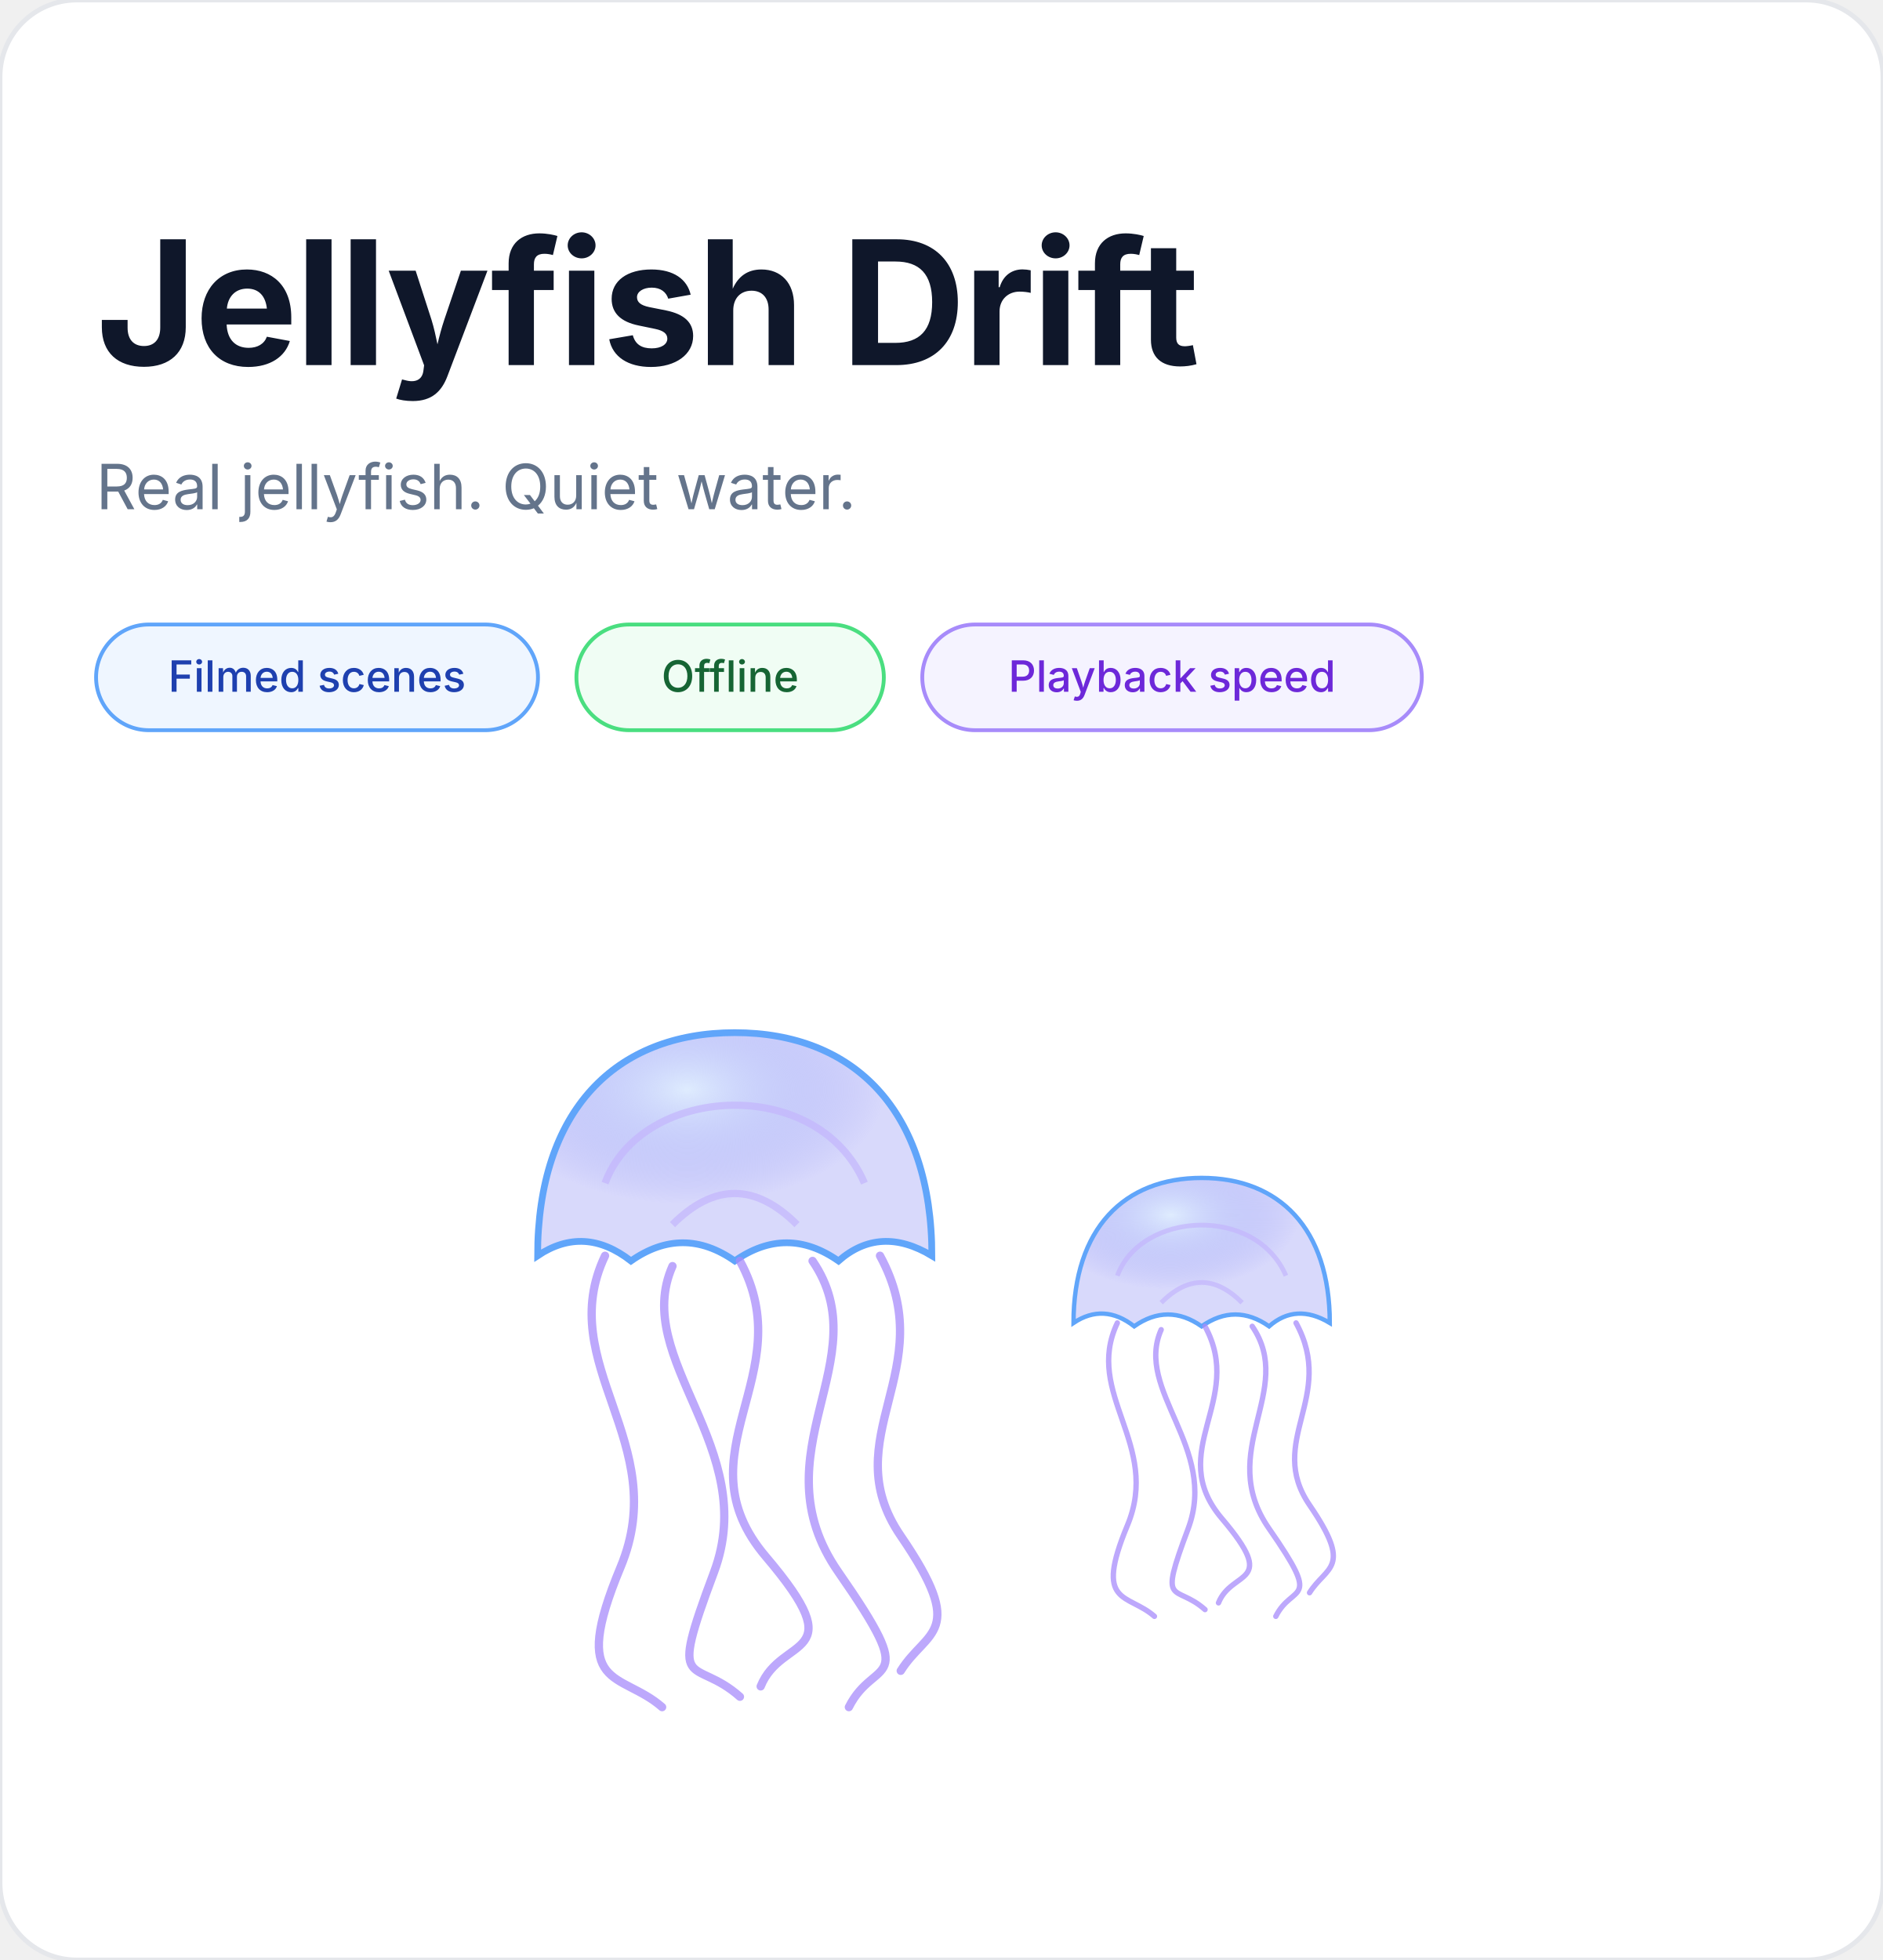
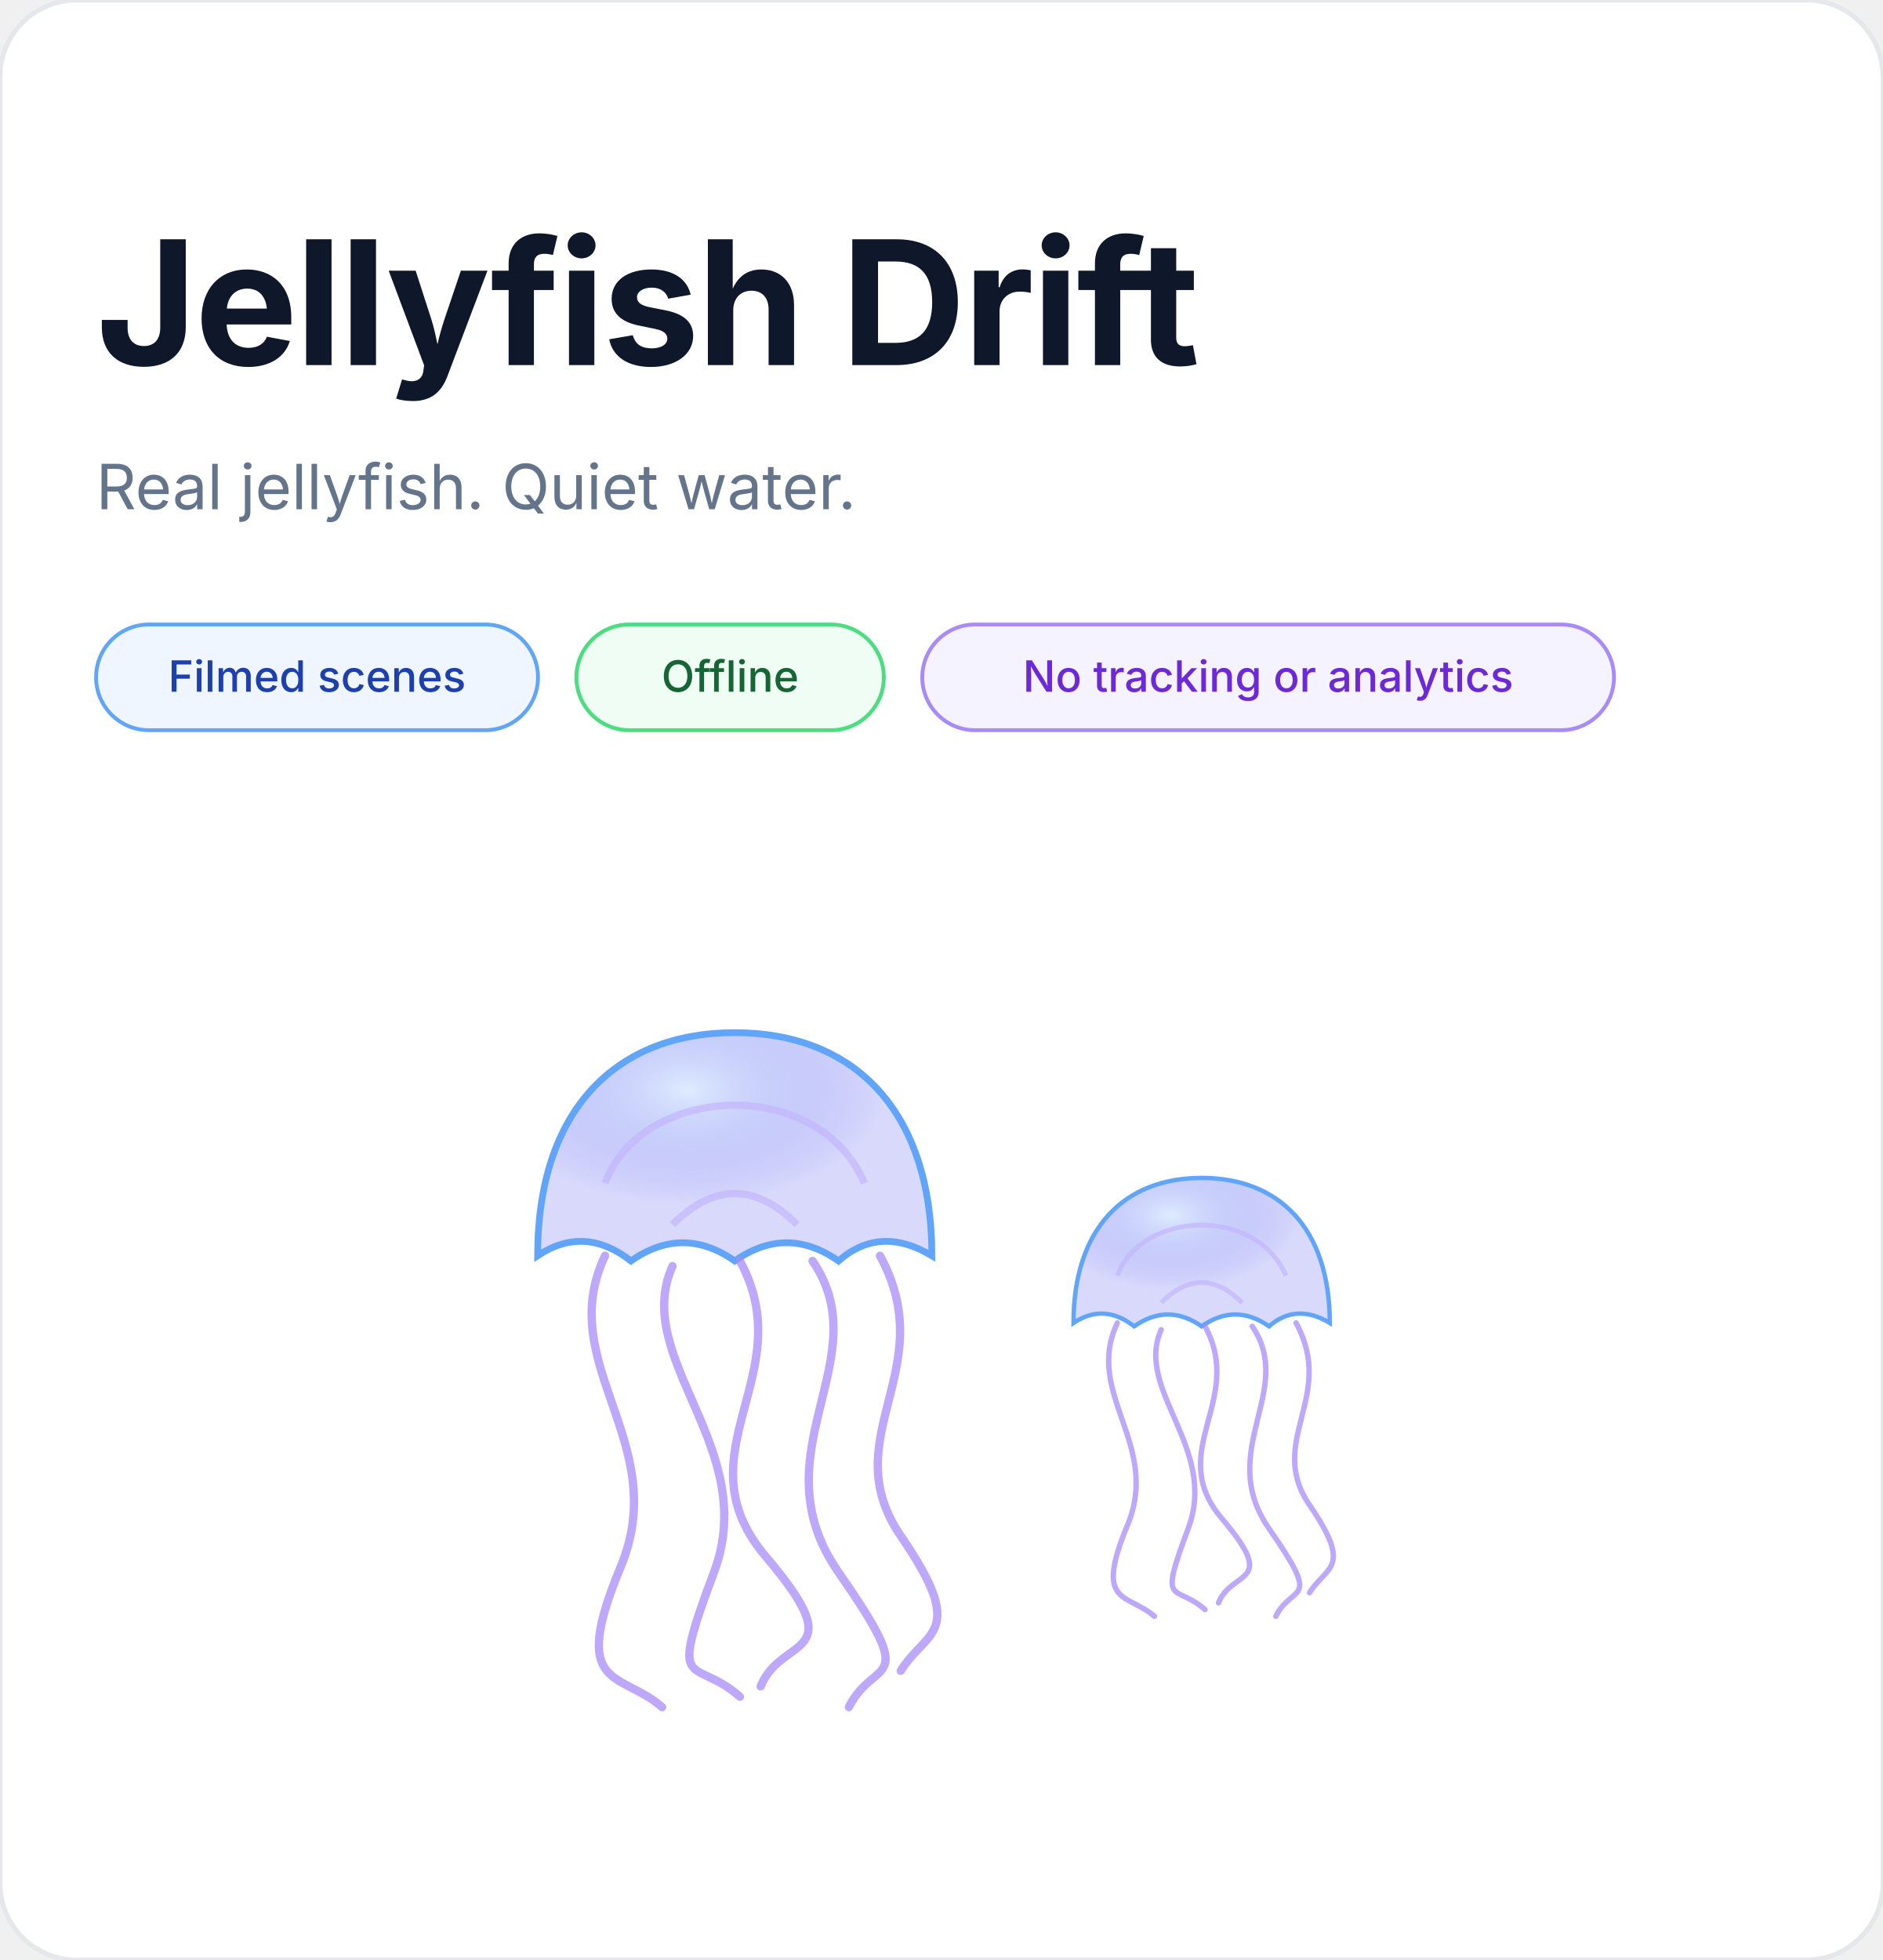
<svg xmlns="http://www.w3.org/2000/svg" width="392" height="408" viewBox="0 0 392 408" role="img" aria-labelledby="title desc">
  <defs>
    <linearGradient id="background" x2="1" y2="1">
      <stop stop-color="#0c0a09" />
      <stop offset="1" stop-color="#1c1917" />
    </linearGradient>
    <radialGradient id="bell" cx="38%" cy="25%">
      <stop stop-color="#dbeafe" stop-opacity=".9" />
      <stop offset="1" stop-color="#6366f1" stop-opacity=".25" />
    </radialGradient>
  </defs>
  <rect width="392" height="408" rx="16" fill="#fff" stroke="#e5e7eb" />
  <g font-family="system-ui,-apple-system,'Segoe UI',sans-serif">
    <text x="20" y="76" fill="#0f172a" font-size="36" font-weight="700" letter-spacing="-.5">Jellyfish Drift</text>
    <text x="20" y="106" fill="#64748b" font-size="13">Real jellyfish. Quiet water.</text>
    <g font-size="9" font-weight="500" text-anchor="middle">
      <rect x="20" y="130" width="92" height="22" rx="11" fill="#eff6ff" stroke="#60a5fa" stroke-width=".8" />
      <text x="66.0" y="144" fill="#1e40af">Filmed scenes</text>
      <rect x="120" y="130" width="64" height="22" rx="11" fill="#f0fdf4" stroke="#4ade80" stroke-width=".8" />
      <text x="152.0" y="144" fill="#166534">Offline</text>
-       <rect x="192" y="130" width="104" height="22" rx="11" fill="#f5f3ff" stroke="#a78bfa" stroke-width=".8" />
-       <text x="244.0" y="144" fill="#6d28d9">Playback speed</text>
+       <rect x="192" y="130" width="144" height="22" rx="11" fill="#f5f3ff" stroke="#a78bfa" stroke-width=".8" />
+       <text x="264.0" y="144" fill="#6d28d9">No tracking or analytics</text>
    </g>
  </g>
  <g transform="translate(86 202) scale(1.08)">
    <g transform="translate(62 12)">
      <g>
        <path d="M-38 43C-38 15-23 0 0 0S38 15 38 43Q28 37 20 44Q10 37 0 44Q-10 37-20 44Q-29 37-38 43Z" fill="url(#bell)" stroke="#60a5fa" stroke-width="1.3" />
        <path d="M-25 29C-18 10 16 8 25 29M-12 37Q0 25 12 37" fill="none" stroke="#c4b5fd" stroke-opacity=".7" stroke-width="1.4" />
        <g fill="none" stroke-linecap="round">
          <path d="M-25 43C-35 64-12 79-22 103S-22 123-14 130M-12 45C-20 63 5 80-4 104S-8 120 1 128M1 44C13 66-11 81 6 101S9 116 5 126M15 44C28 63 4 81 20 104S27 120 22 130M28 43C40 65 19 78 32 97S37 115 32 123" stroke="#a78bfa" stroke-opacity=".75" stroke-width="1.6" />
        </g>
      </g>
    </g>
    <g transform="translate(152 40) scale(.65)">
      <g>
        <path d="M-38 43C-38 15-23 0 0 0S38 15 38 43Q28 37 20 44Q10 37 0 44Q-10 37-20 44Q-29 37-38 43Z" fill="url(#bell)" stroke="#60a5fa" stroke-width="1.3" />
        <path d="M-25 29C-18 10 16 8 25 29M-12 37Q0 25 12 37" fill="none" stroke="#c4b5fd" stroke-opacity=".7" stroke-width="1.4" />
        <g fill="none" stroke-linecap="round">
          <path d="M-25 43C-35 64-12 79-22 103S-22 123-14 130M-12 45C-20 63 5 80-4 104S-8 120 1 128M1 44C13 66-11 81 6 101S9 116 5 126M15 44C28 63 4 81 20 104S27 120 22 130M28 43C40 65 19 78 32 97S37 115 32 123" stroke="#a78bfa" stroke-opacity=".75" stroke-width="1.6" />
        </g>
      </g>
    </g>
  </g>
</svg>
